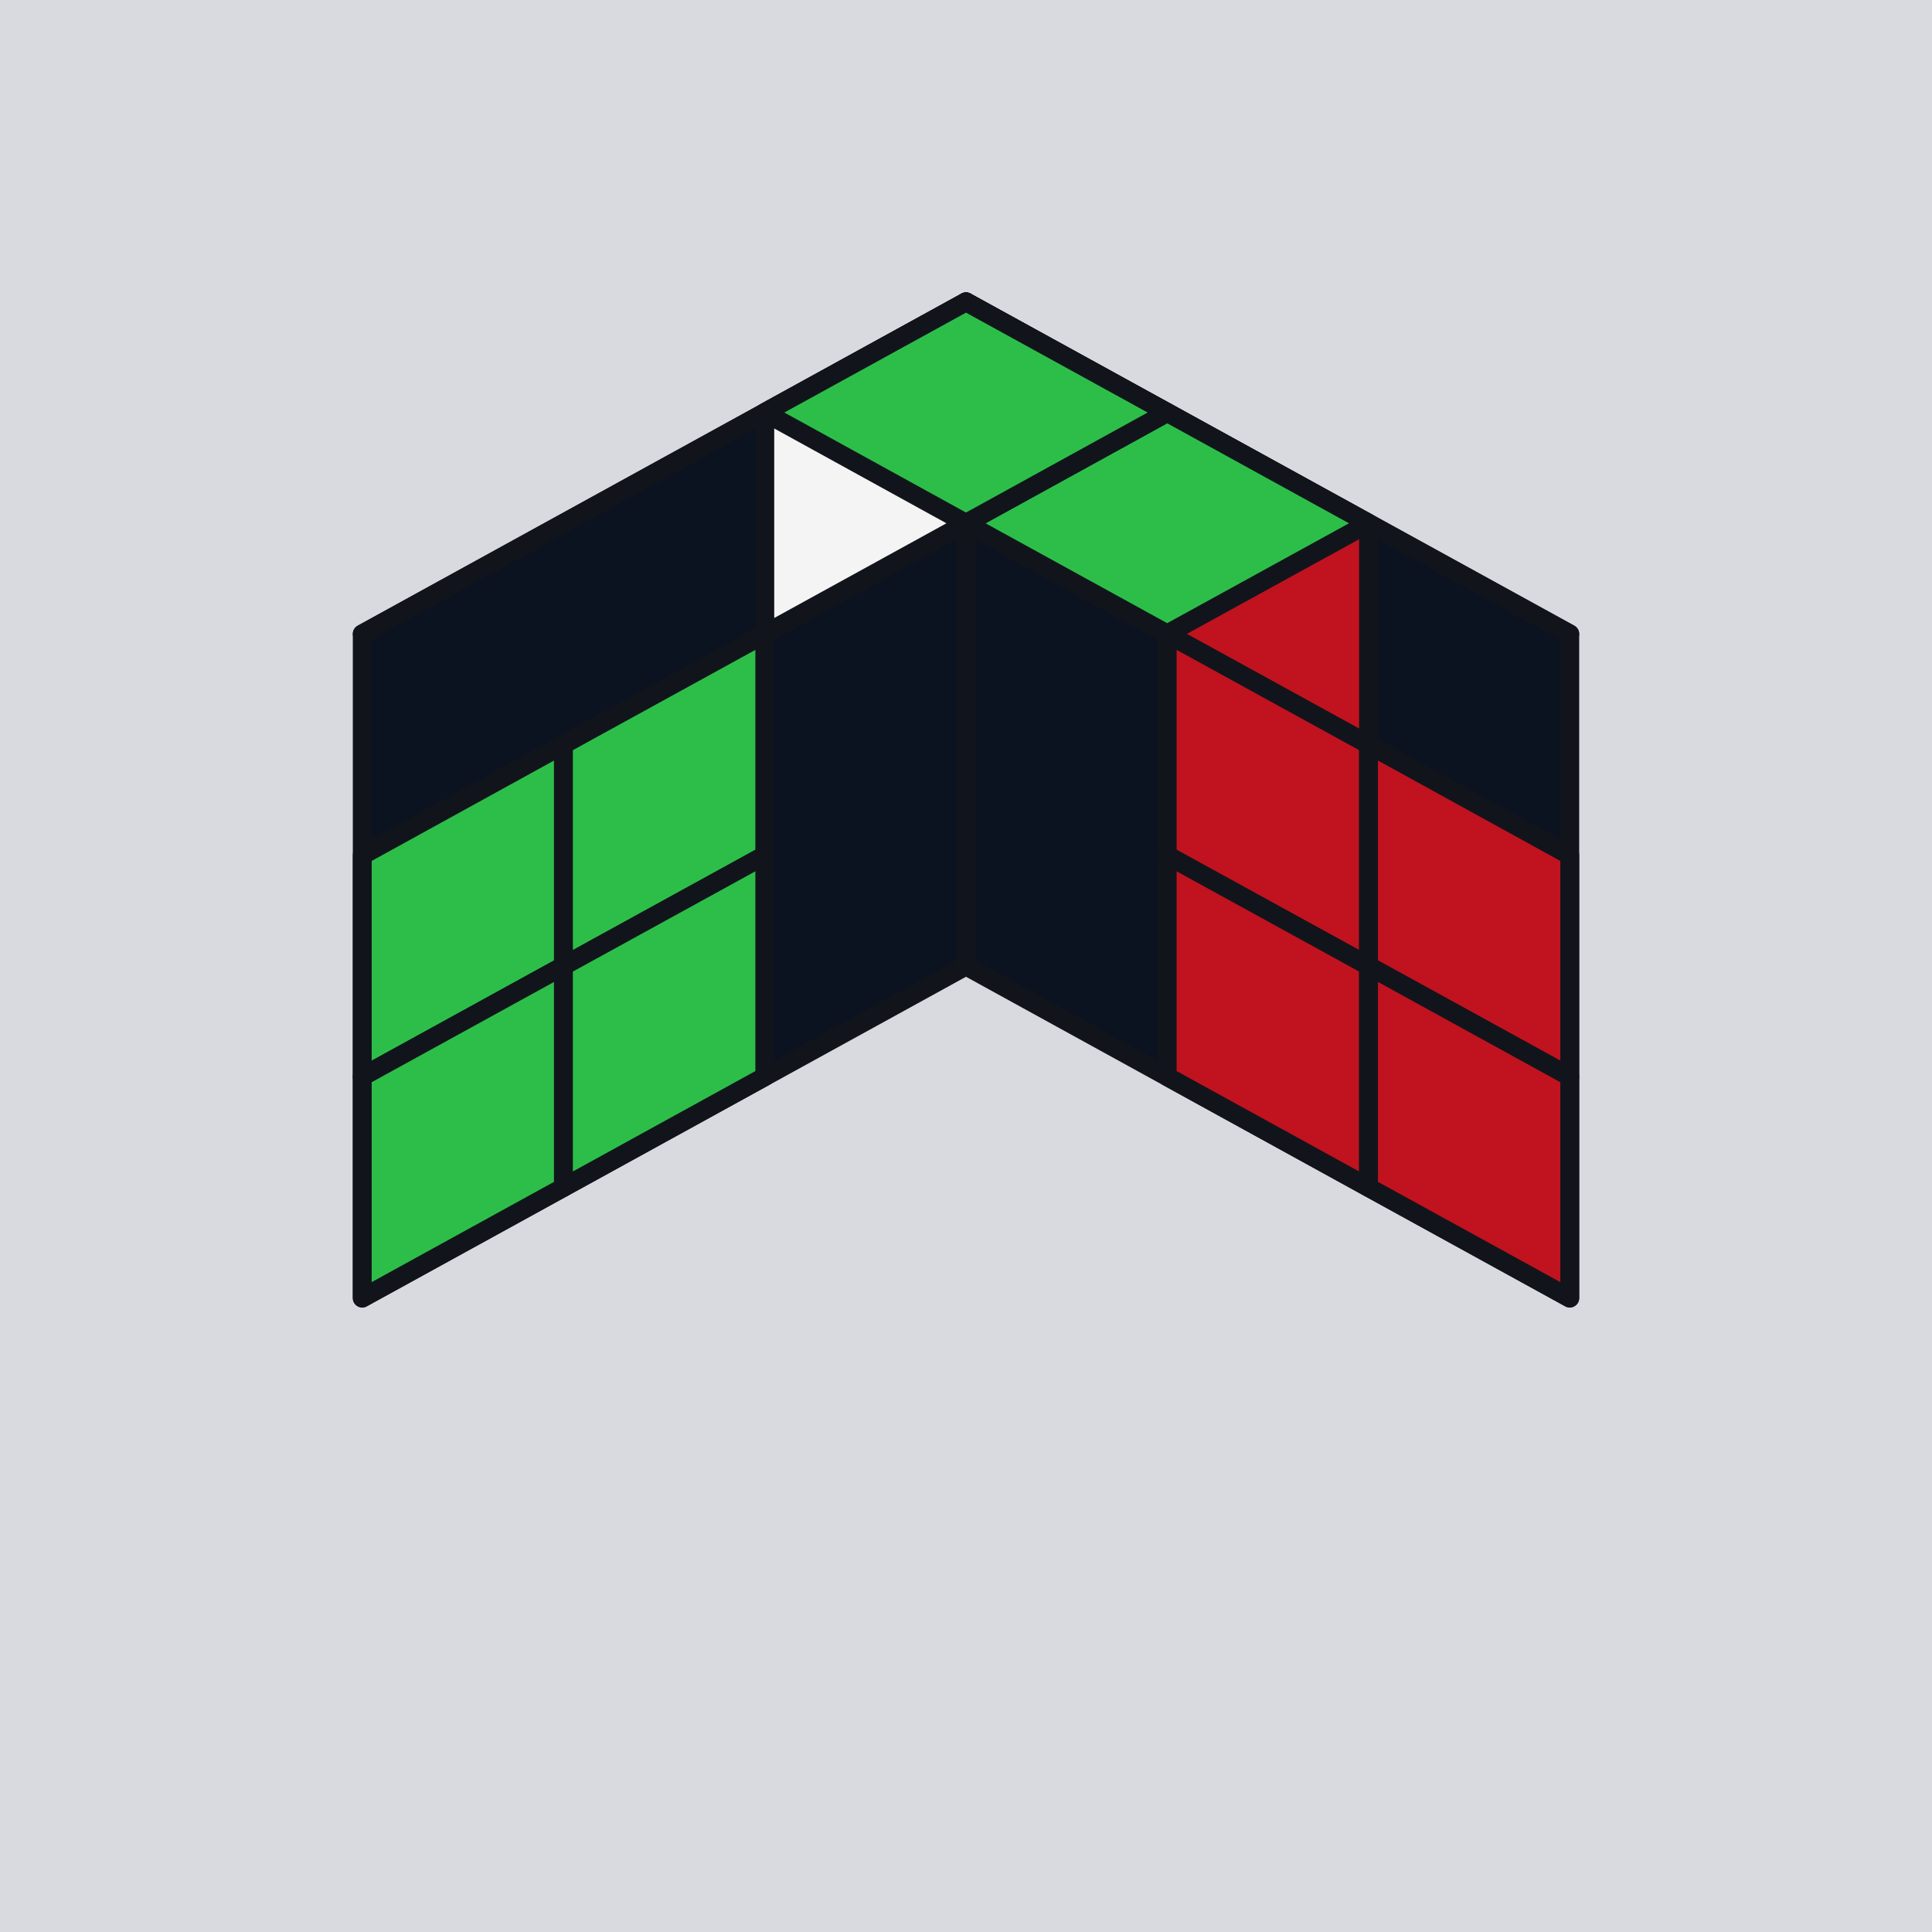
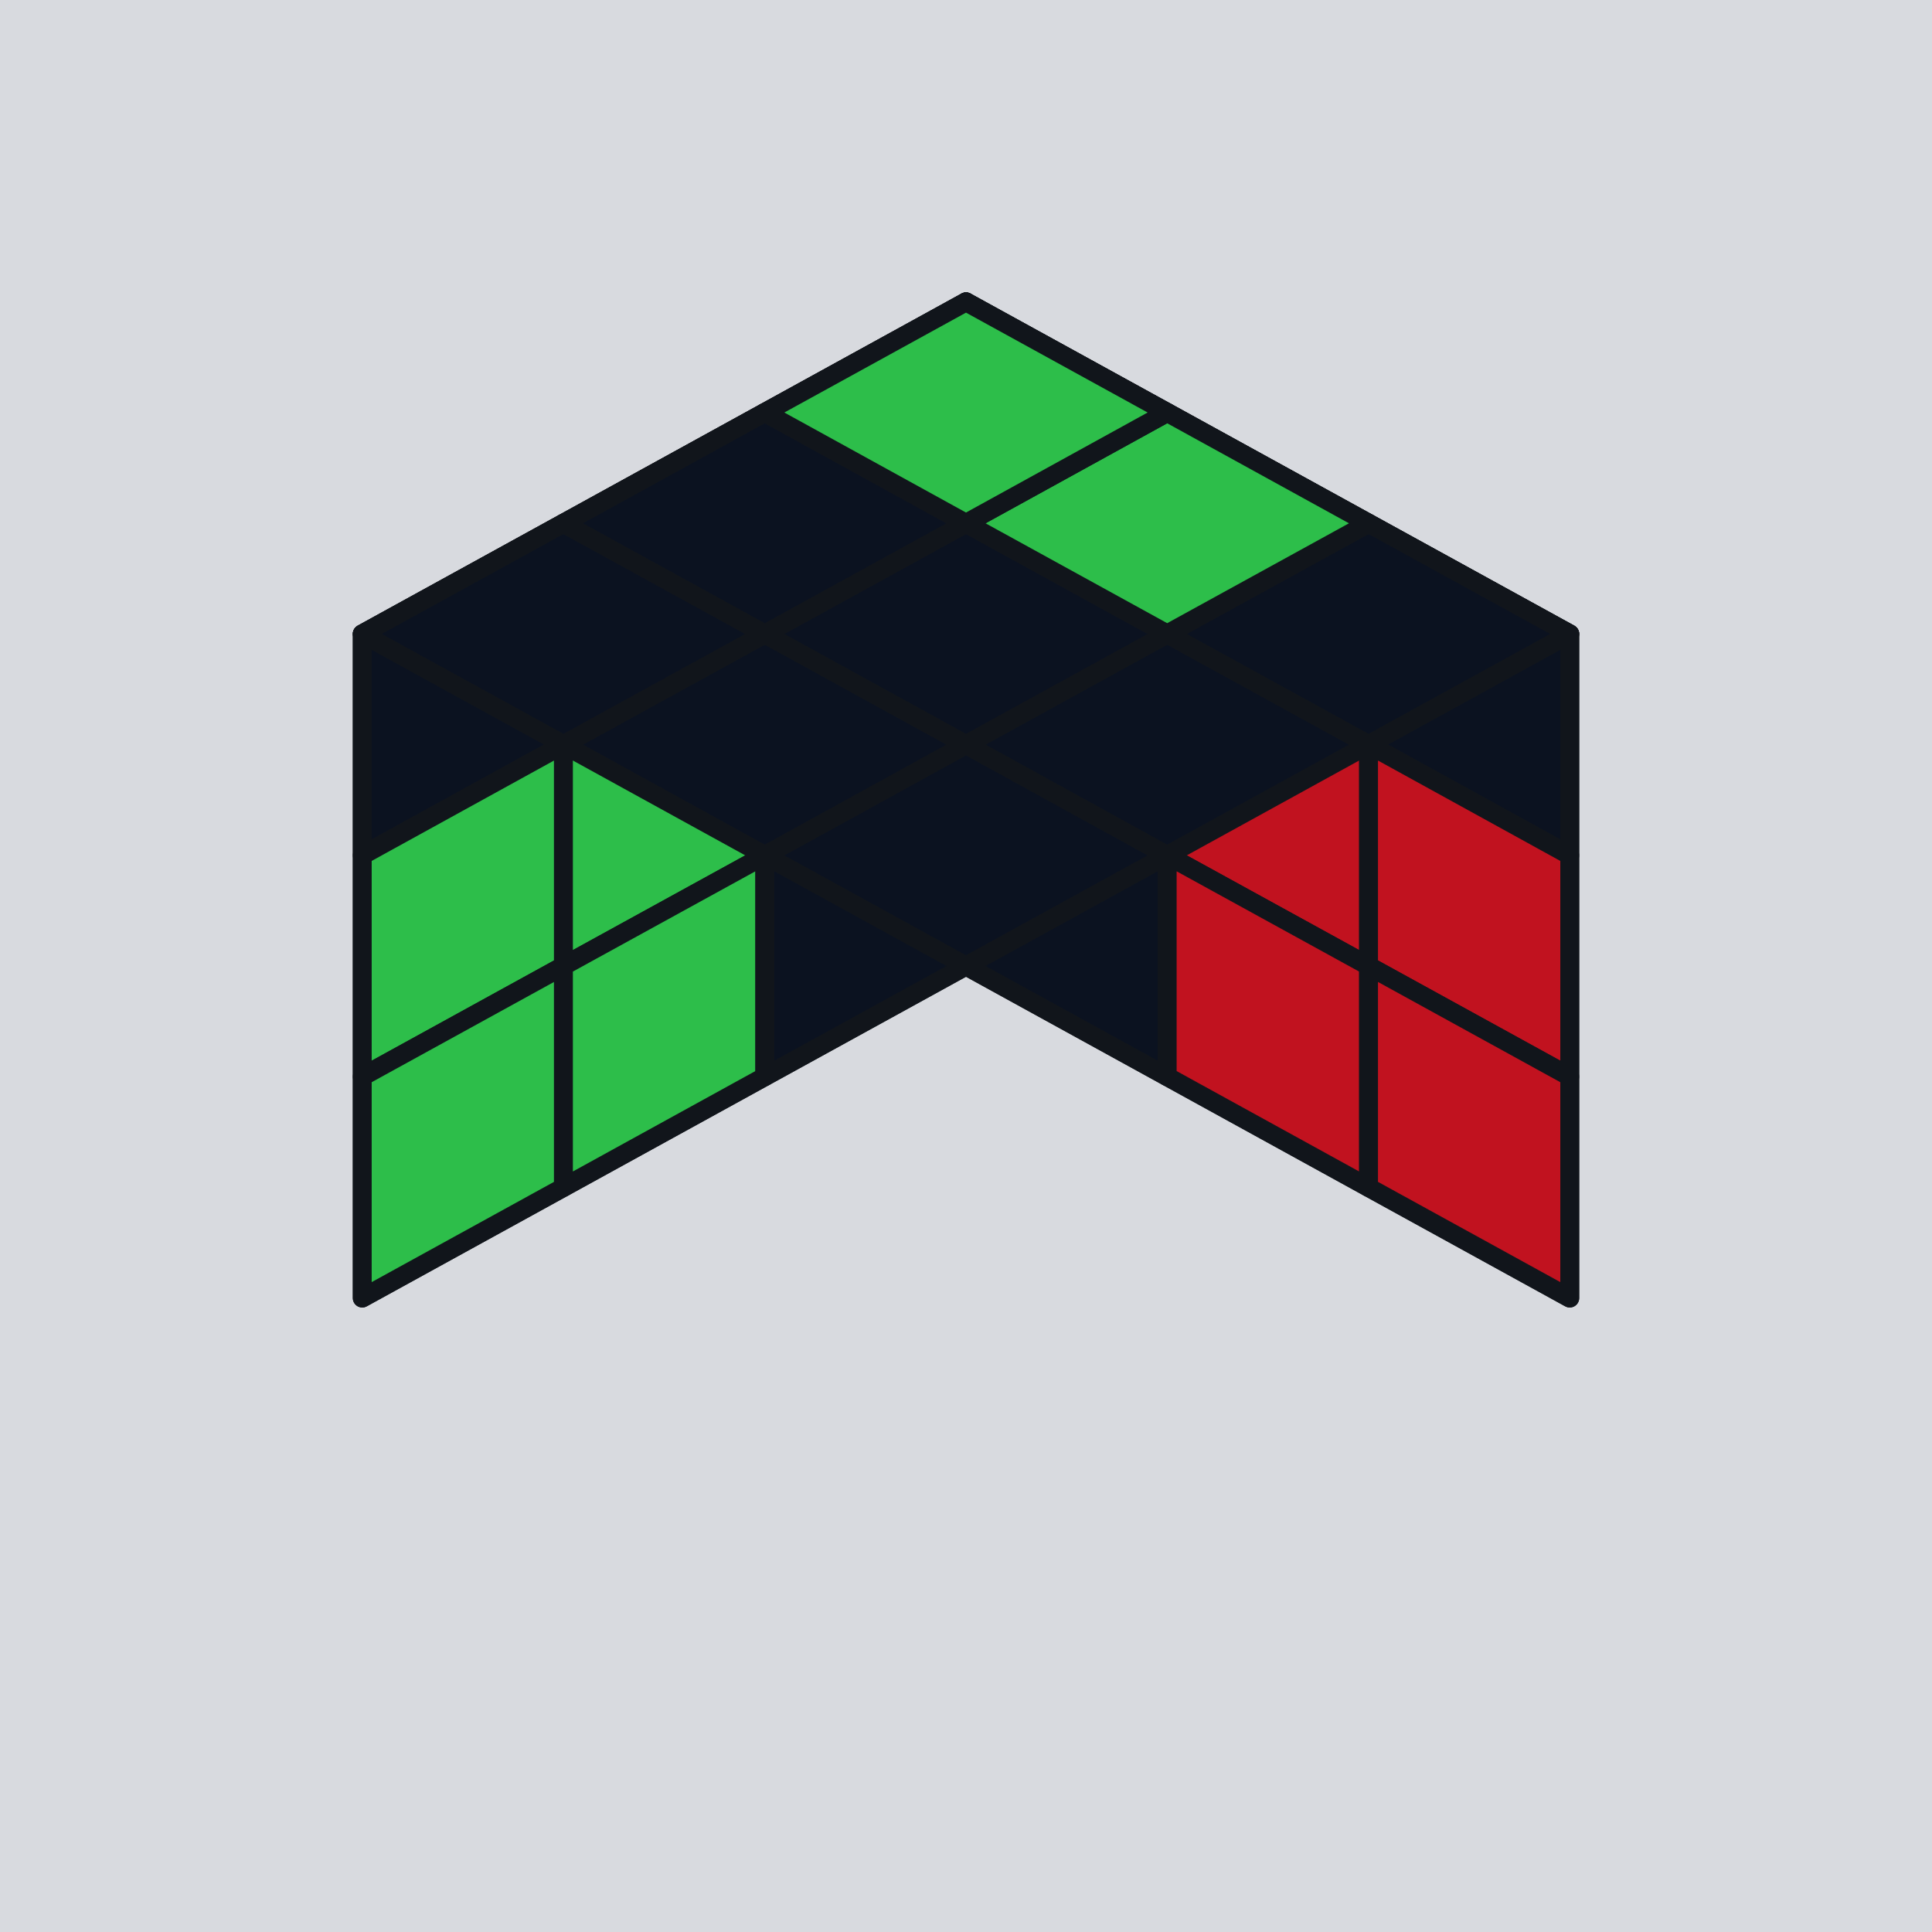
<svg xmlns="http://www.w3.org/2000/svg" viewBox="0 0 128 128">
  <rect x="0" y="0" width="128" height="128" fill="#D8DADF" />
  <polygon points="64.00,64.00 104.00,42.00 64.00,20.00 24.00,42.00" fill="#0B1220" stroke="#11151B" stroke-width="1.25" stroke-linejoin="round" />
  <polygon points="24.00,42.00 64.00,20.00 64.00,64.00 24.00,86.00" fill="#0B1220" stroke="#11151B" stroke-width="1.25" stroke-linejoin="round" />
  <polygon points="64.00,20.00 104.00,42.00 104.00,86.00 64.00,64.00" fill="#0B1220" stroke="#11151B" stroke-width="1.25" stroke-linejoin="round" />
+   <polygon points="24.00,42.00 37.33,34.67 37.33,49.33 24.00,56.67" fill="#0B1220" stroke="#11151B" stroke-width="1.25" stroke-linejoin="round" />
+   <polygon points="37.33,34.67 50.67,27.33 50.67,42.00 37.33,49.33" fill="#0B1220" stroke="#11151B" stroke-width="1.25" stroke-linejoin="round" />
  <polygon points="50.67,27.33 64.00,20.00 64.00,34.67 50.67,42.00" fill="#F4F4F4" stroke="#11151B" stroke-width="1.25" stroke-linejoin="round" />
  <polygon points="24.00,56.67 37.33,49.33 37.33,64.00 24.00,71.33" fill="#2DBE4A" stroke="#11151B" stroke-width="1.25" stroke-linejoin="round" />
  <polygon points="37.33,49.33 50.67,42.00 50.67,56.67 37.33,64.00" fill="#2DBE4A" stroke="#11151B" stroke-width="1.25" stroke-linejoin="round" />
+   <polygon points="50.67,42.00 64.00,34.67 64.00,49.33 50.67,56.67" fill="#0B1220" stroke="#11151B" stroke-width="1.25" stroke-linejoin="round" />
  <polygon points="24.00,71.33 37.33,64.00 37.33,78.67 24.00,86.00" fill="#2DBE4A" stroke="#11151B" stroke-width="1.25" stroke-linejoin="round" />
  <polygon points="37.33,64.00 50.67,56.67 50.67,71.33 37.33,78.67" fill="#2DBE4A" stroke="#11151B" stroke-width="1.25" stroke-linejoin="round" />
+   <polygon points="50.67,56.67 64.00,49.33 64.00,64.00 50.67,71.33" fill="#0B1220" stroke="#11151B" stroke-width="1.25" stroke-linejoin="round" />
  <polygon points="64.00,20.00 77.33,27.33 77.33,42.00 64.00,34.67" fill="#C1121F" stroke="#11151B" stroke-width="1.25" stroke-linejoin="round" />
  <polygon points="77.33,27.33 90.67,34.67 90.67,49.33 77.33,42.00" fill="#C1121F" stroke="#11151B" stroke-width="1.25" stroke-linejoin="round" />
+   <polygon points="90.67,34.67 104.00,42.00 104.00,56.67 90.67,49.33" fill="#0B1220" stroke="#11151B" stroke-width="1.25" stroke-linejoin="round" />
+   <polygon points="64.00,34.67 77.33,42.00 77.33,56.67 64.00,49.33" fill="#0B1220" stroke="#11151B" stroke-width="1.25" stroke-linejoin="round" />
  <polygon points="77.33,42.00 90.67,49.33 90.67,64.00 77.33,56.67" fill="#C1121F" stroke="#11151B" stroke-width="1.25" stroke-linejoin="round" />
  <polygon points="90.67,49.33 104.00,56.67 104.00,71.33 90.67,64.00" fill="#C1121F" stroke="#11151B" stroke-width="1.25" stroke-linejoin="round" />
+   <polygon points="64.00,49.33 77.33,56.67 77.33,71.33 64.00,64.00" fill="#0B1220" stroke="#11151B" stroke-width="1.25" stroke-linejoin="round" />
  <polygon points="77.33,56.67 90.67,64.00 90.67,78.67 77.33,71.33" fill="#C1121F" stroke="#11151B" stroke-width="1.25" stroke-linejoin="round" />
  <polygon points="90.67,64.00 104.00,71.33 104.00,86.00 90.67,78.67" fill="#C1121F" stroke="#11151B" stroke-width="1.25" stroke-linejoin="round" />
+   <polygon points="64.00,64.00 77.33,56.67 64.00,49.33 50.67,56.67" fill="#0B1220" stroke="#11151B" stroke-width="1.25" stroke-linejoin="round" />
+   <polygon points="77.33,56.67 90.67,49.33 77.33,42.00 64.00,49.33" fill="#0B1220" stroke="#11151B" stroke-width="1.25" stroke-linejoin="round" />
+   <polygon points="90.67,49.33 104.00,42.00 90.67,34.67 77.33,42.00" fill="#0B1220" stroke="#11151B" stroke-width="1.25" stroke-linejoin="round" />
+   <polygon points="50.67,56.67 64.00,49.33 50.67,42.00 37.33,49.33" fill="#0B1220" stroke="#11151B" stroke-width="1.25" stroke-linejoin="round" />
+   <polygon points="64.00,49.33 77.33,42.00 64.00,34.67 50.67,42.00" fill="#0B1220" stroke="#11151B" stroke-width="1.25" stroke-linejoin="round" />
  <polygon points="77.33,42.00 90.67,34.67 77.33,27.33 64.00,34.67" fill="#2DBE4A" stroke="#11151B" stroke-width="1.25" stroke-linejoin="round" />
+   <polygon points="37.33,49.33 50.67,42.00 37.33,34.67 24.00,42.00" fill="#0B1220" stroke="#11151B" stroke-width="1.25" stroke-linejoin="round" />
+   <polygon points="50.67,42.00 64.00,34.67 50.67,27.33 37.33,34.67" fill="#0B1220" stroke="#11151B" stroke-width="1.25" stroke-linejoin="round" />
  <polygon points="64.00,34.67 77.33,27.33 64.00,20.00 50.67,27.33" fill="#2DBE4A" stroke="#11151B" stroke-width="1.25" stroke-linejoin="round" />
</svg>
